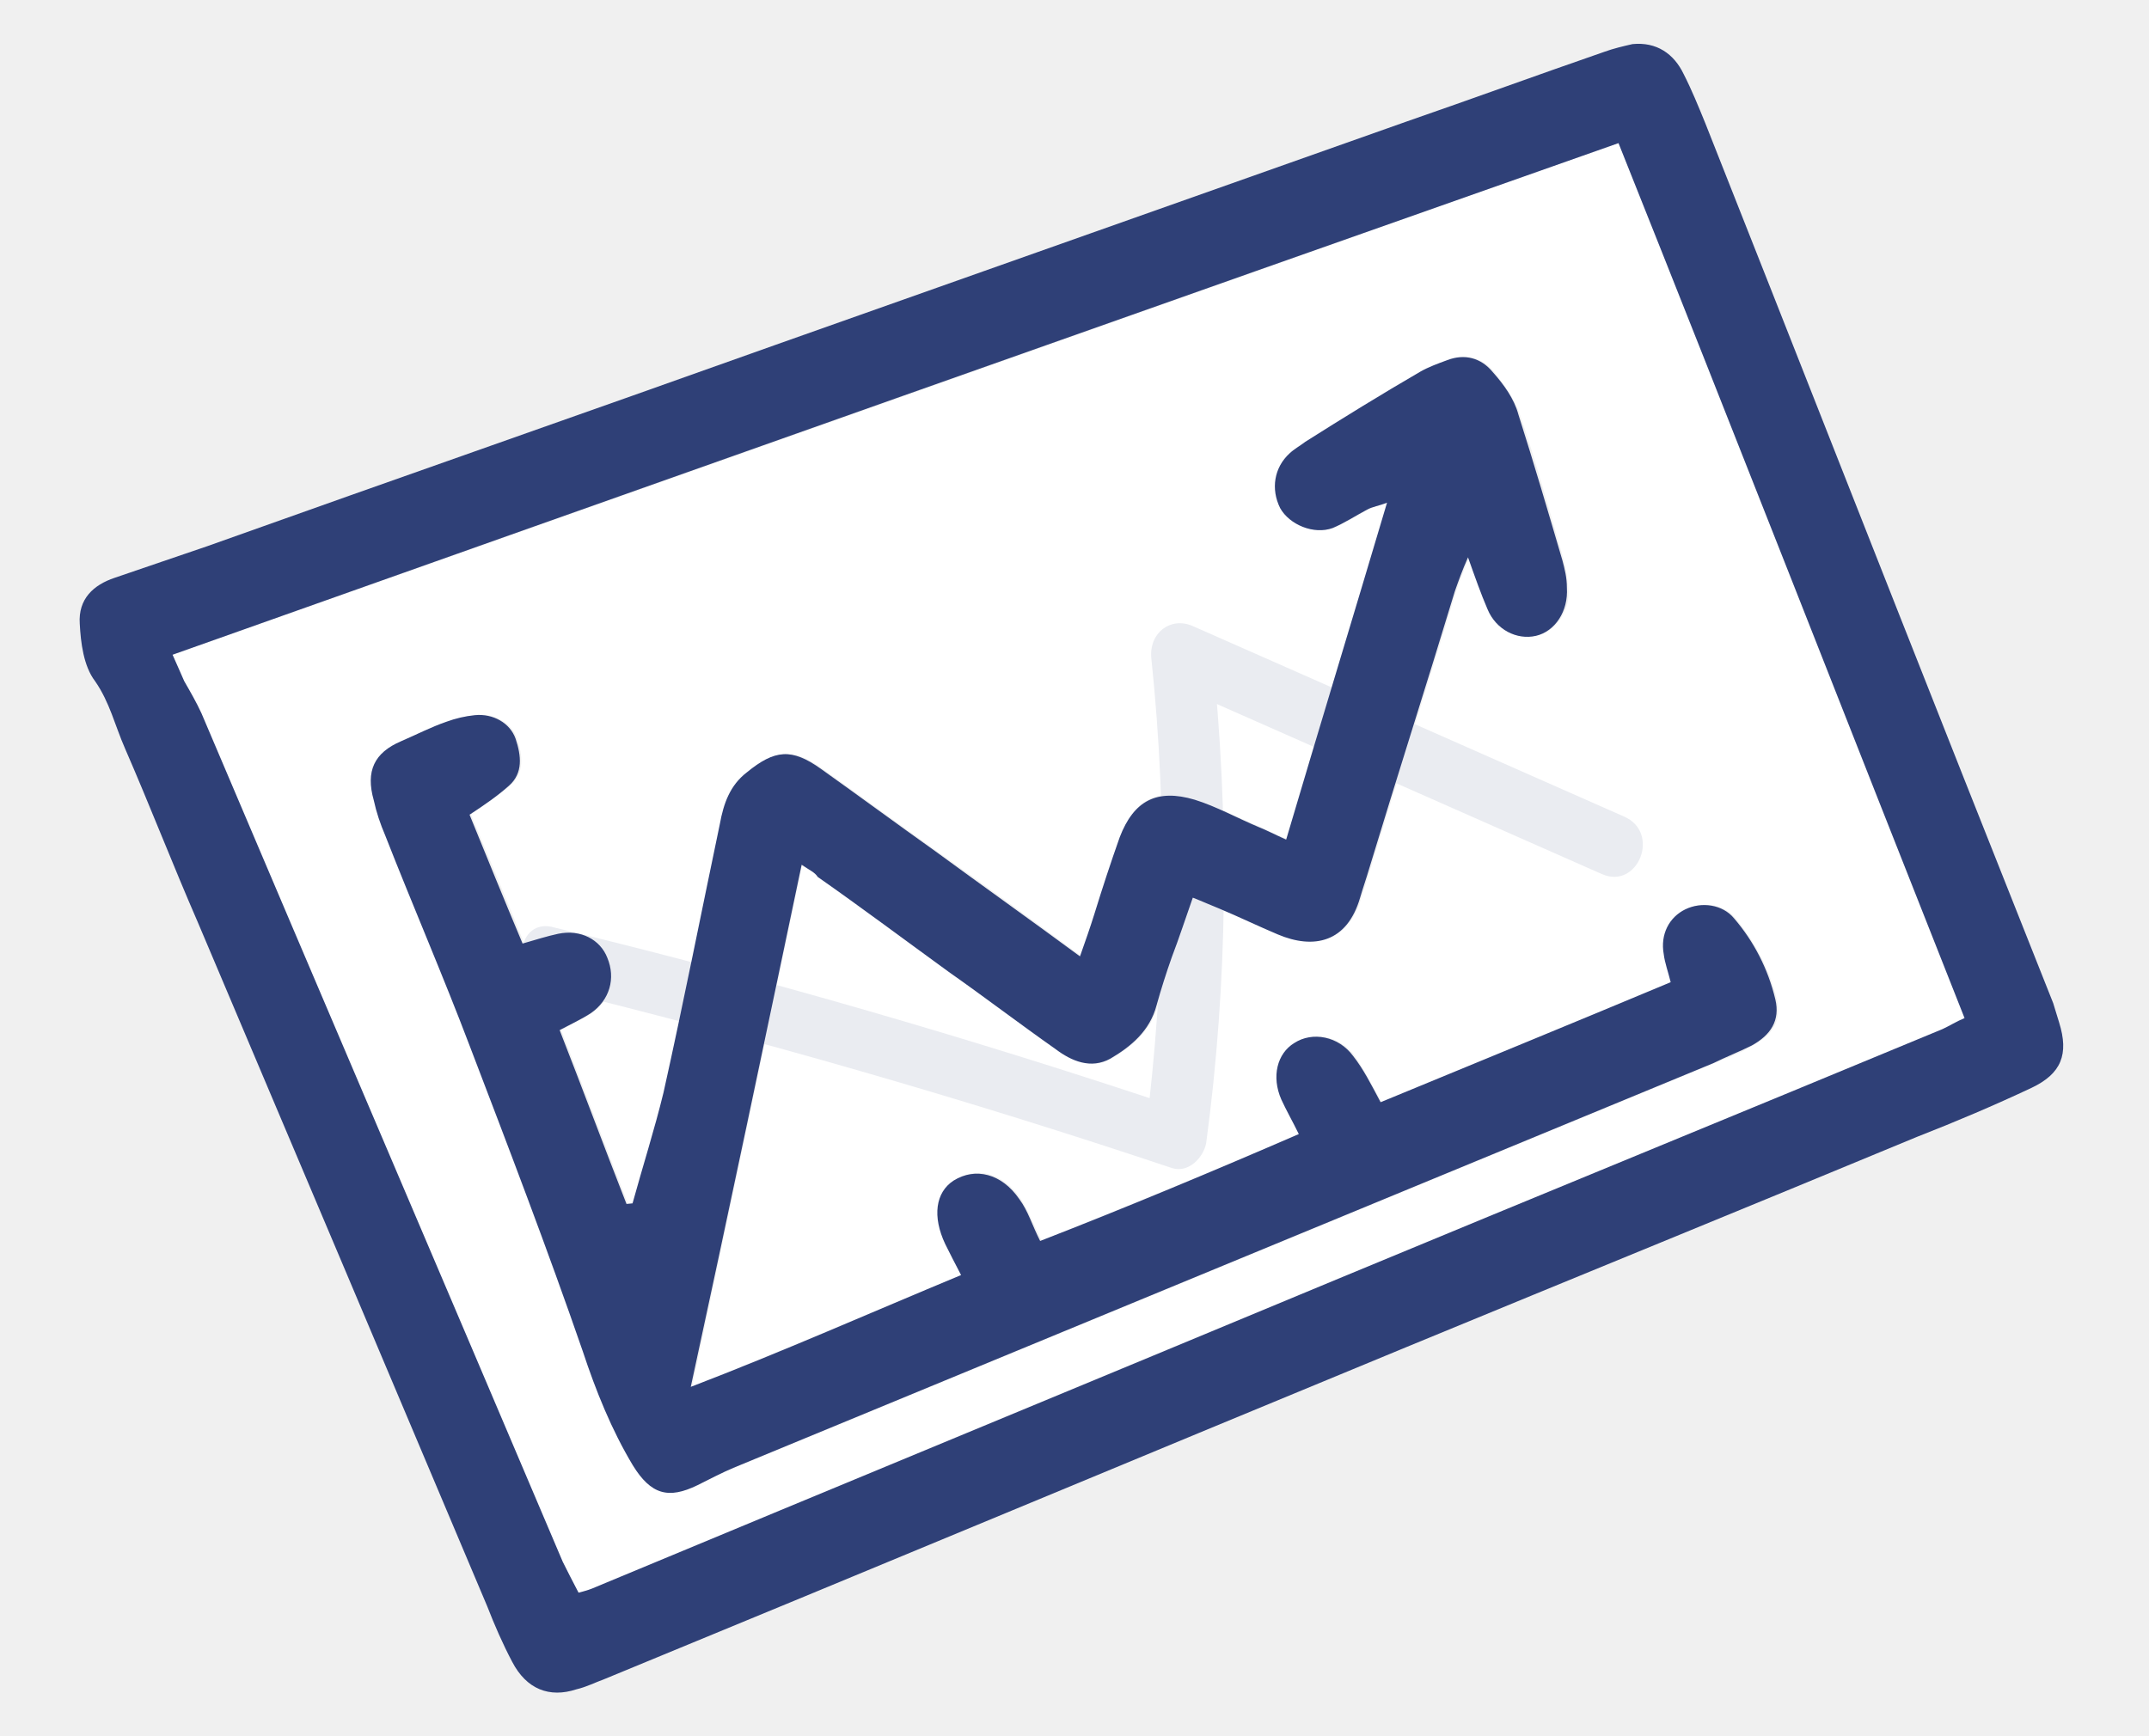
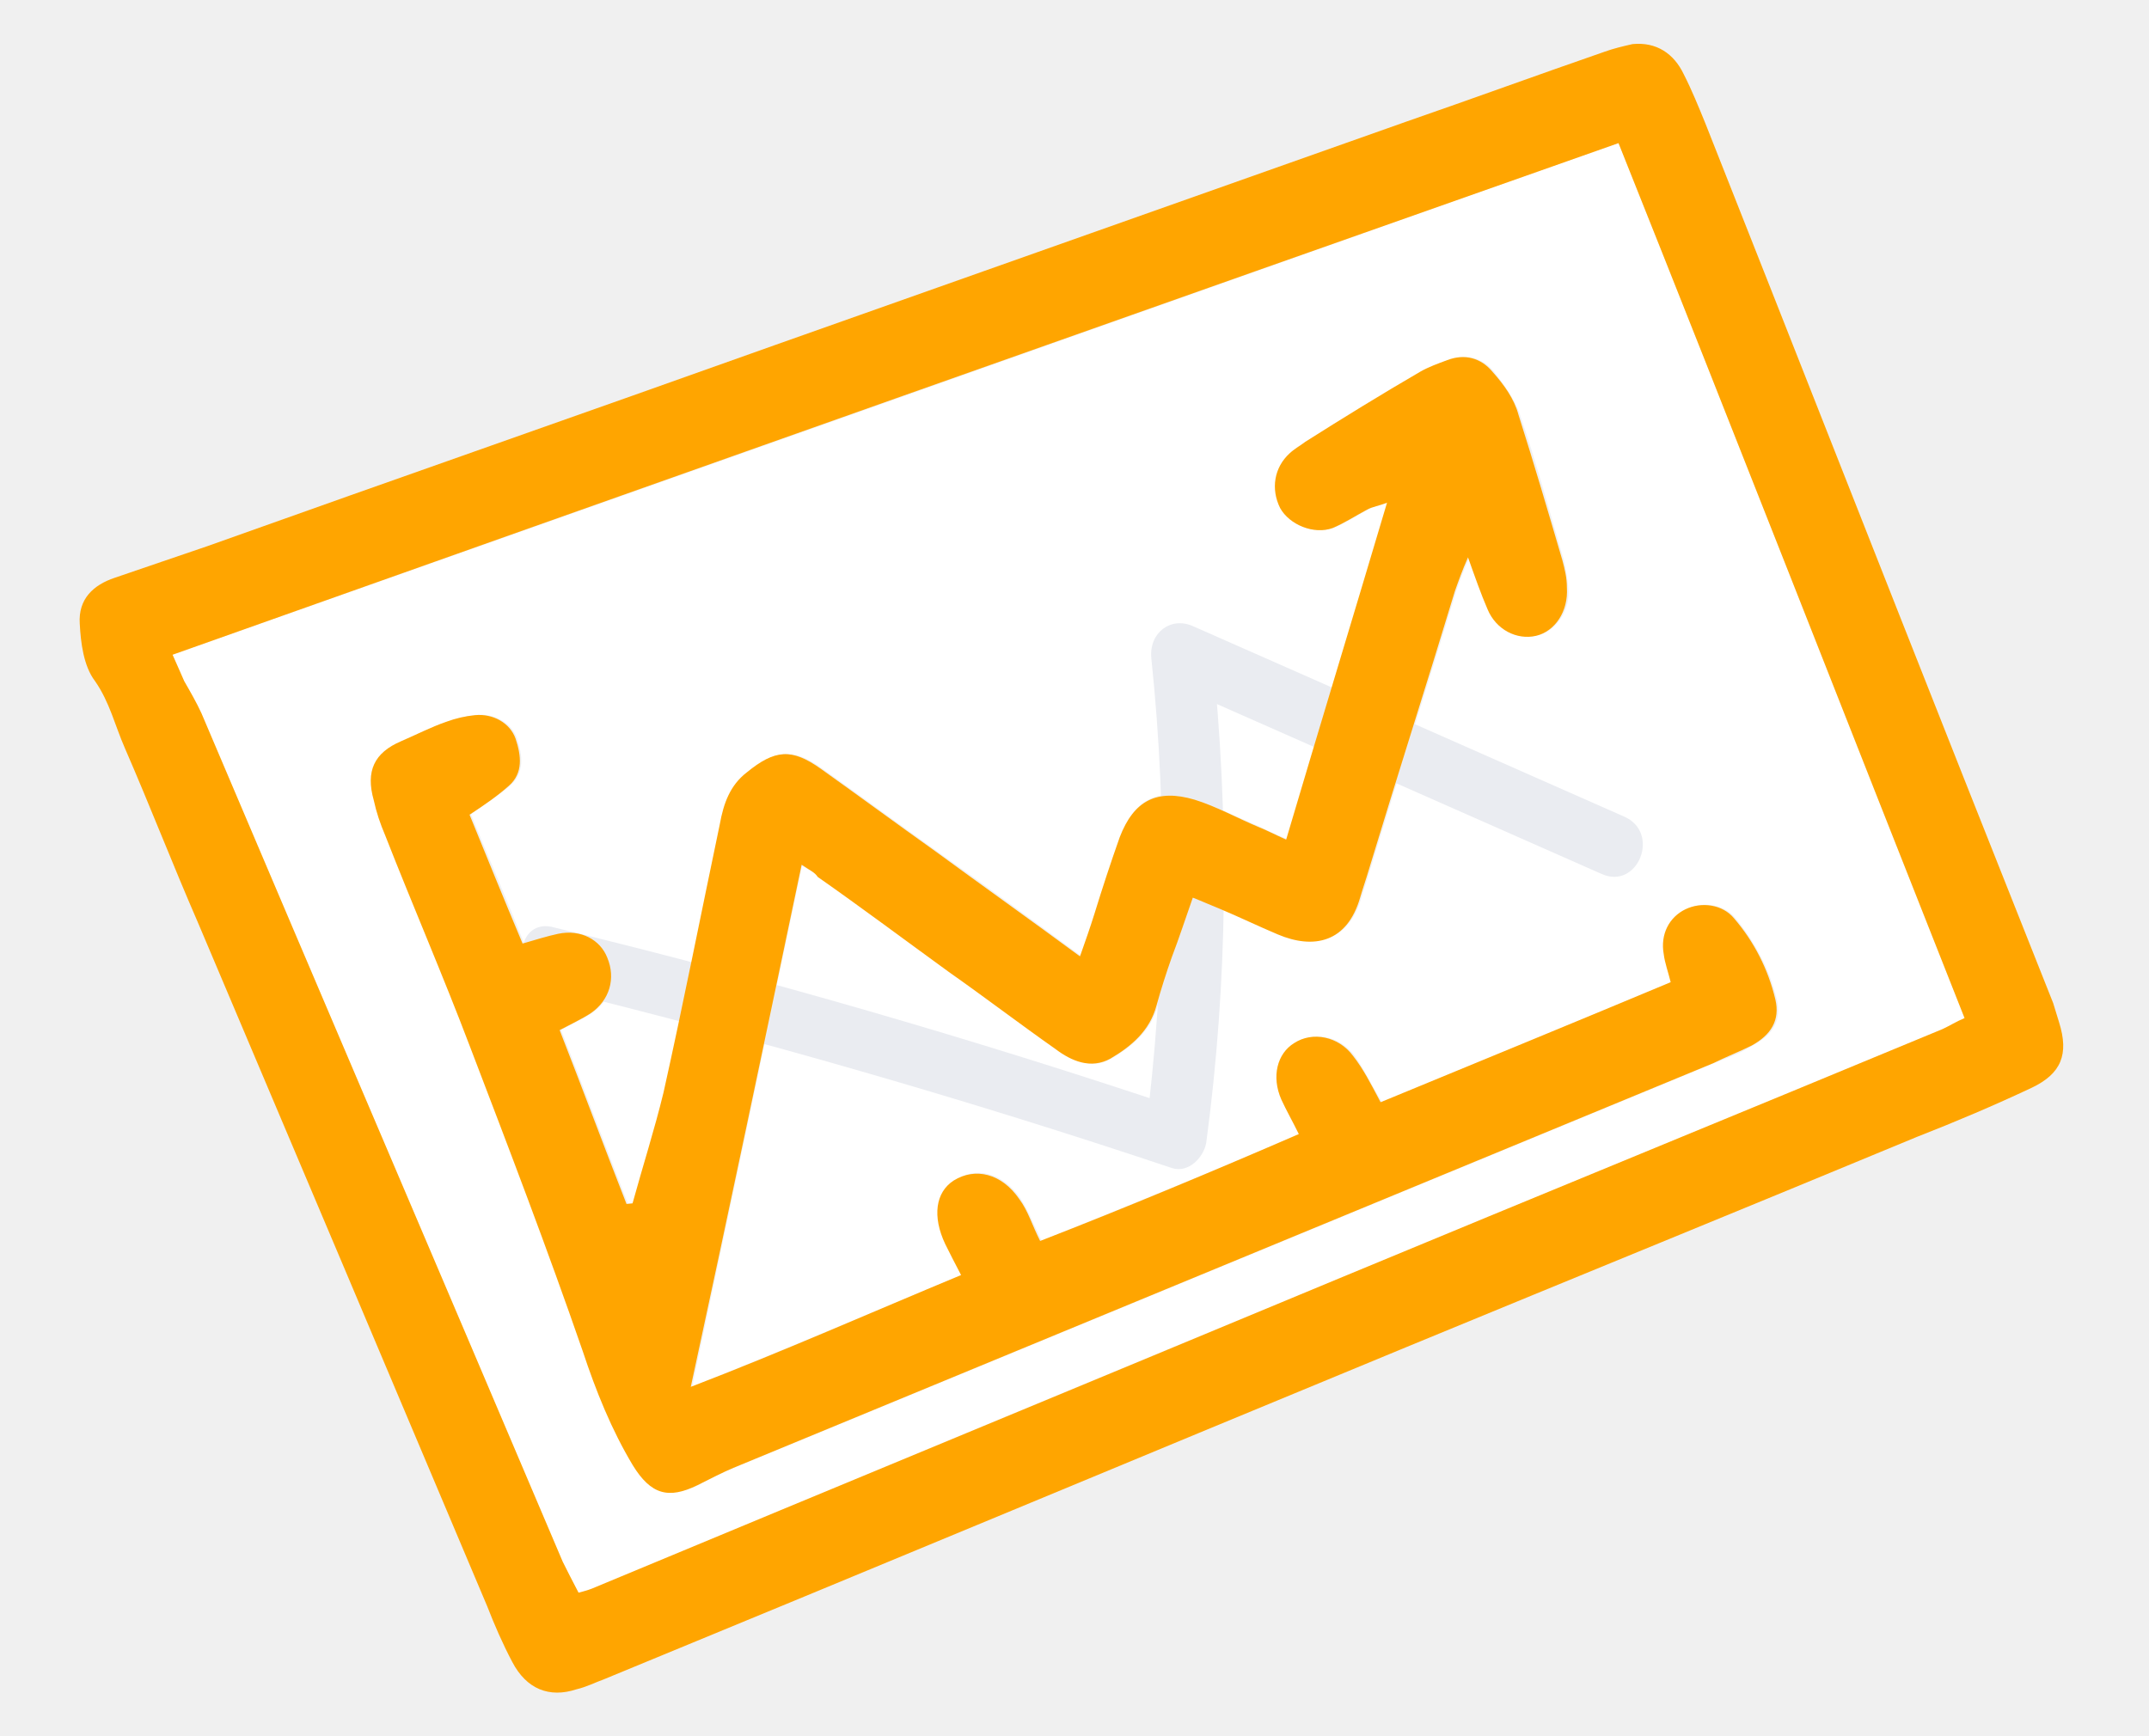
<svg xmlns="http://www.w3.org/2000/svg" aria-hidden="true" width="130" height="105" viewBox="0 0 130 105" fill="none">
  <path d="M34.992 96.398C34.612 95.678 34.322 95.1 34.032 94.522C26.774 77.421 19.434 60.252 12.176 43.151C11.877 42.499 11.433 41.86 11.134 41.207C10.935 40.772 10.728 40.262 10.429 39.609C39.667 29.302 68.686 19.017 97.915 8.635C104.933 26.215 111.815 43.883 118.851 61.612C118.439 61.88 118.027 62.148 117.525 62.273C105.334 67.339 93.135 72.33 80.945 77.396C65.929 83.574 50.995 89.82 35.989 96.073C35.778 96.169 35.486 96.198 34.992 96.398ZM48.516 52.387C48.989 52.644 49.308 52.84 49.553 53.043C52.22 54.979 54.813 56.922 57.471 58.783C59.574 60.32 61.758 61.924 63.933 63.454C64.98 64.185 66.082 64.759 67.254 64.037C68.498 63.308 69.643 62.361 70.052 60.805C70.311 59.87 70.635 58.852 70.968 57.91C71.347 56.735 71.799 55.554 72.243 54.297C72.944 54.607 73.409 54.789 73.874 54.971C75.04 55.462 76.216 56.029 77.382 56.52C79.551 57.368 81.579 57.017 82.367 54.286C82.524 53.74 82.746 53.112 82.903 52.566C84.607 46.94 86.392 41.382 88.096 35.756C88.317 35.127 88.539 34.499 88.889 33.706C89.332 34.952 89.592 35.912 90.072 36.85C90.66 38.081 91.917 38.715 92.996 38.457C94.147 38.193 95.029 36.893 94.87 35.544C94.809 35.019 94.738 34.42 94.603 33.902C93.739 30.955 92.949 28 91.939 25.067C91.605 24.115 90.988 23.266 90.379 22.492C89.689 21.65 88.695 21.369 87.635 21.776C87.068 21.984 86.501 22.191 86.016 22.466C83.664 23.835 81.394 25.271 79.051 26.715C78.703 26.901 78.355 27.087 78.098 27.415C77.164 28.265 76.957 29.65 77.528 30.731C78.016 31.744 79.492 32.357 80.699 31.935C81.403 31.638 82.09 31.192 82.785 30.82C83.06 30.641 83.425 30.605 83.992 30.398C81.927 37.348 79.9 43.992 77.89 50.785C77.188 50.475 76.724 50.293 76.25 50.036C74.929 49.484 73.671 48.85 72.359 48.373C70.052 47.614 68.589 48.365 67.821 50.639C67.258 52.134 66.777 53.698 66.296 55.261C66.018 56.047 65.75 56.907 65.417 57.849C62.423 55.642 59.593 53.571 56.69 51.507C54.35 49.842 52.084 48.169 49.745 46.504C47.971 45.239 46.948 45.339 45.262 46.718C44.254 47.575 43.939 48.668 43.633 49.835C42.497 55.254 41.433 60.665 40.223 66.091C39.748 68.336 38.972 70.535 38.351 72.794C38.205 72.809 38.132 72.816 37.986 72.83C36.613 69.326 35.313 65.816 33.94 62.312C34.636 61.94 35.267 61.651 35.816 61.293C36.979 60.497 37.34 59.172 36.825 57.934C36.328 56.846 35.226 56.272 33.846 56.484C33.124 56.631 32.485 56.845 31.699 57.074C30.642 54.373 29.53 51.83 28.491 49.278C29.37 48.585 30.203 48.124 30.872 47.528C31.742 46.76 31.619 45.711 31.276 44.683C30.942 43.73 29.913 43.15 28.817 43.257C28.233 43.315 27.657 43.447 27.09 43.655C26.167 43.973 25.261 44.441 24.347 44.834C22.737 45.599 22.267 46.631 22.698 48.408C22.932 49.143 23.093 49.885 23.392 50.538C25.072 54.77 26.898 58.987 28.514 63.301C30.861 69.438 33.209 75.575 35.337 81.733C36.139 84.156 37.079 86.489 38.366 88.637C39.463 90.424 40.457 90.705 42.277 89.844C42.973 89.472 43.668 89.101 44.445 88.797C64.18 80.638 83.988 72.472 103.722 64.314C104.5 64.01 105.35 63.699 106.036 63.252C107.29 62.598 107.777 61.717 107.481 60.457C107.051 58.68 106.191 57.021 104.983 55.548C104.292 54.706 103.015 54.528 102.036 55.004C101.049 55.404 100.514 56.518 100.729 57.71C100.799 58.309 101.007 58.82 101.15 59.412C95.234 61.89 89.381 64.285 83.601 66.673C82.966 65.674 82.56 64.729 81.943 63.88C81.062 62.678 79.475 62.379 78.376 63.094C77.351 63.801 76.989 65.126 77.595 66.506C77.894 67.159 78.274 67.88 78.654 68.6C73.451 70.856 68.229 72.962 63.008 75.068C62.519 74.055 62.203 73.252 61.749 72.538C60.679 70.976 59.074 70.528 57.774 71.413C56.675 72.128 56.486 73.663 57.265 75.254C57.554 75.832 57.917 76.403 58.224 77.131C52.728 79.415 47.451 81.678 41.873 83.895C44.109 73.365 46.289 62.992 48.516 52.387Z" fill="white" />
  <path d="M33.142 59.767C45.88 62.896 58.467 66.509 70.915 70.682C71.909 70.981 72.798 70.04 72.966 69.164C74.279 59.424 74.382 49.404 73.319 39.414C72.458 40.041 71.668 40.661 70.818 41.364C79.484 45.181 88.234 49.069 96.9 52.886C99.087 53.858 100.49 50.366 98.23 49.401C89.564 45.584 80.815 41.696 72.148 37.879C70.822 37.298 69.499 38.279 69.648 39.83C70.656 49.434 70.497 59.068 69.295 68.563C69.951 68.034 70.679 67.497 71.346 67.045C58.898 62.872 46.227 59.189 33.572 56.13C31.202 55.409 30.793 59.2 33.142 59.767Z" fill="#EAECF1" />
-   <path d="M98.755 2.668C100.216 2.524 101.263 3.254 101.851 4.484C102.331 5.422 102.746 6.442 103.162 7.462C108.418 20.733 113.592 33.936 118.849 47.207C120.637 51.729 122.416 56.175 124.204 60.696C124.322 61.063 124.447 61.505 124.565 61.873C125.159 63.784 124.707 64.965 122.887 65.826C120.646 66.88 118.324 67.866 115.992 68.777C105.706 73.047 95.411 77.242 85.052 81.519C68.914 88.183 52.785 94.921 36.575 101.592C36.008 101.8 35.45 102.082 34.874 102.214C33.238 102.754 31.844 102.209 30.984 100.551C30.413 99.471 29.907 98.309 29.483 97.214C23.645 83.394 17.807 69.574 11.977 55.829C10.459 52.342 9.077 48.766 7.559 45.279C6.953 43.899 6.639 42.49 5.75 41.214C5.051 40.298 4.884 38.875 4.825 37.744C4.722 36.239 5.656 35.39 6.936 34.961C8.782 34.325 10.701 33.681 12.548 33.045C23.965 28.967 35.464 24.956 46.881 20.878C59.651 16.364 72.348 11.857 85.118 7.343C89.094 5.967 93.061 4.516 97.037 3.14C97.604 2.933 98.18 2.8 98.755 2.668ZM34.999 96.368C35.502 96.243 35.785 96.139 35.995 96.043C51 89.794 65.94 83.627 80.944 77.377C93.132 72.314 105.329 67.326 117.517 62.263C117.937 62.07 118.349 61.803 118.843 61.602C111.798 43.81 104.927 26.228 97.909 8.66C68.676 18.961 39.663 29.241 10.439 39.616C10.738 40.269 10.945 40.779 11.144 41.214C11.516 41.859 11.887 42.504 12.186 43.157C19.443 60.246 26.782 77.403 34.04 94.493C34.329 95.071 34.619 95.648 34.999 96.368Z" fill="#2F4077" />
-   <path d="M48.494 52.322C46.267 62.928 44.087 73.301 41.787 83.915C47.374 81.772 52.642 79.434 58.138 77.15C57.758 76.429 57.468 75.851 57.179 75.273C56.392 73.607 56.589 72.147 57.688 71.432C58.997 70.621 60.593 70.995 61.663 72.557C62.19 73.263 62.442 74.148 62.922 75.087C68.152 73.056 73.365 70.875 78.569 68.619C78.18 67.823 77.808 67.177 77.51 66.525C76.904 65.144 77.257 63.744 78.291 63.112C79.389 62.397 80.977 62.696 81.857 63.898C82.466 64.672 82.945 65.611 83.516 66.692C89.296 64.303 95.148 61.908 101.065 59.43C100.922 58.837 100.705 58.252 100.644 57.728C100.429 56.536 100.972 55.497 101.951 55.021C102.93 54.546 104.207 54.723 104.898 55.565C106.097 56.963 106.957 58.623 107.397 60.475C107.692 61.734 107.132 62.624 105.951 63.27C105.183 63.649 104.406 63.953 103.637 64.332C83.902 72.491 64.094 80.658 44.359 88.817C43.655 89.114 42.959 89.485 42.191 89.864C40.444 90.719 39.377 90.444 38.279 88.657C36.992 86.509 36.053 84.176 35.251 81.753C33.122 75.594 30.774 69.456 28.427 63.319C26.82 59.079 24.994 54.862 23.305 50.555C22.997 49.827 22.772 49.167 22.611 48.425C22.107 46.655 22.641 45.541 24.26 44.851C25.175 44.457 26.08 43.989 27.004 43.671C27.571 43.463 28.146 43.331 28.731 43.273C29.827 43.166 30.856 43.747 31.19 44.699C31.532 45.727 31.656 46.776 30.785 47.544C30.116 48.141 29.365 48.67 28.404 49.295C29.443 51.846 30.482 54.398 31.612 57.092C32.398 56.862 33.111 56.641 33.76 56.501C35.13 56.215 36.314 56.856 36.739 57.952C37.254 59.19 36.892 60.514 35.73 61.311C35.18 61.668 34.549 61.958 33.854 62.33C35.227 65.834 36.526 69.345 37.899 72.849C38.045 72.835 38.118 72.827 38.264 72.813C38.886 70.553 39.589 68.361 40.137 66.109C41.347 60.682 42.41 55.271 43.547 49.852C43.771 48.617 44.159 47.517 45.176 46.735C46.862 45.356 47.885 45.255 49.659 46.521C51.998 48.186 54.264 49.858 56.604 51.523C59.434 53.595 62.337 55.66 65.332 57.867C65.664 56.925 65.941 56.139 66.21 55.279C66.691 53.715 67.181 52.226 67.736 50.655C68.585 48.449 69.976 47.706 72.273 48.389C73.577 48.792 74.843 49.501 76.164 50.053C76.629 50.235 77.103 50.492 77.804 50.802C79.814 44.008 81.842 37.364 83.907 30.413C83.413 30.613 83.048 30.649 82.7 30.835C82.005 31.207 81.318 31.654 80.614 31.95C79.48 32.365 78.004 31.752 77.442 30.746C76.863 29.59 77.078 28.28 78.013 27.43C78.279 27.176 78.626 26.991 78.965 26.73C81.235 25.293 83.579 23.849 85.931 22.481C86.416 22.206 86.982 21.998 87.549 21.791C88.61 21.383 89.604 21.664 90.294 22.506C90.976 23.273 91.593 24.122 91.853 25.082C92.79 28.023 93.654 30.97 94.518 33.918C94.653 34.435 94.788 34.953 94.785 35.559C94.88 36.991 94.062 38.208 92.91 38.473C91.759 38.738 90.502 38.104 89.987 36.866C89.58 35.92 89.246 34.967 88.804 33.722C88.454 34.515 88.232 35.143 88.01 35.771C86.307 41.398 84.522 46.956 82.818 52.583C82.66 53.129 82.439 53.757 82.281 54.303C81.494 57.035 79.474 57.461 77.296 56.538C76.13 56.046 74.955 55.479 73.788 54.988C73.323 54.806 72.777 54.557 72.157 54.314C71.713 55.571 71.334 56.745 70.882 57.927C70.549 58.87 70.225 59.887 69.966 60.823C69.558 62.379 68.412 63.326 67.168 64.055C65.987 64.702 64.821 64.21 63.847 63.472C61.672 61.942 59.561 60.33 57.385 58.801C54.719 56.864 52.125 54.921 49.467 53.06C49.286 52.774 48.976 52.653 48.494 52.322Z" fill="#2F4077" />
+   <path d="M98.755 2.668C100.216 2.524 101.263 3.254 101.851 4.484C102.331 5.422 102.746 6.442 103.162 7.462C108.418 20.733 113.592 33.936 118.849 47.207C120.637 51.729 122.416 56.175 124.204 60.696C124.322 61.063 124.447 61.505 124.565 61.873C125.159 63.784 124.707 64.965 122.887 65.826C120.646 66.88 118.324 67.866 115.992 68.777C105.706 73.047 95.411 77.242 85.052 81.519C68.914 88.183 52.785 94.921 36.575 101.592C36.008 101.8 35.45 102.082 34.874 102.214C33.238 102.754 31.844 102.209 30.984 100.551C30.413 99.471 29.907 98.309 29.483 97.214C23.645 83.394 17.807 69.574 11.977 55.829C10.459 52.342 9.077 48.766 7.559 45.279C6.953 43.899 6.639 42.49 5.75 41.214C5.051 40.298 4.884 38.875 4.825 37.744C4.722 36.239 5.656 35.39 6.936 34.961C8.782 34.325 10.701 33.681 12.548 33.045C23.965 28.967 35.464 24.956 46.881 20.878C59.651 16.364 72.348 11.857 85.118 7.343C89.094 5.967 93.061 4.516 97.037 3.14C97.604 2.933 98.18 2.8 98.755 2.668ZM34.999 96.368C35.502 96.243 35.785 96.139 35.995 96.043C51 89.794 65.94 83.627 80.944 77.377C93.132 72.314 105.329 67.326 117.517 62.263C117.937 62.07 118.349 61.803 118.843 61.602C111.798 43.81 104.927 26.228 97.909 8.66C68.676 18.961 39.663 29.241 10.439 39.616C10.738 40.269 10.945 40.779 11.144 41.214C11.516 41.859 11.887 42.504 12.186 43.157C19.443 60.246 26.782 77.403 34.04 94.493C34.329 95.071 34.619 95.648 34.999 96.368Z" fill="orange" />
+   <path d="M48.494 52.322C46.267 62.928 44.087 73.301 41.787 83.915C47.374 81.772 52.642 79.434 58.138 77.15C57.758 76.429 57.468 75.851 57.179 75.273C56.392 73.607 56.589 72.147 57.688 71.432C58.997 70.621 60.593 70.995 61.663 72.557C62.19 73.263 62.442 74.148 62.922 75.087C68.152 73.056 73.365 70.875 78.569 68.619C78.18 67.823 77.808 67.177 77.51 66.525C76.904 65.144 77.257 63.744 78.291 63.112C79.389 62.397 80.977 62.696 81.857 63.898C82.466 64.672 82.945 65.611 83.516 66.692C89.296 64.303 95.148 61.908 101.065 59.43C100.922 58.837 100.705 58.252 100.644 57.728C100.429 56.536 100.972 55.497 101.951 55.021C102.93 54.546 104.207 54.723 104.898 55.565C106.097 56.963 106.957 58.623 107.397 60.475C107.692 61.734 107.132 62.624 105.951 63.27C105.183 63.649 104.406 63.953 103.637 64.332C83.902 72.491 64.094 80.658 44.359 88.817C43.655 89.114 42.959 89.485 42.191 89.864C40.444 90.719 39.377 90.444 38.279 88.657C36.992 86.509 36.053 84.176 35.251 81.753C33.122 75.594 30.774 69.456 28.427 63.319C26.82 59.079 24.994 54.862 23.305 50.555C22.997 49.827 22.772 49.167 22.611 48.425C22.107 46.655 22.641 45.541 24.26 44.851C25.175 44.457 26.08 43.989 27.004 43.671C27.571 43.463 28.146 43.331 28.731 43.273C29.827 43.166 30.856 43.747 31.19 44.699C31.532 45.727 31.656 46.776 30.785 47.544C30.116 48.141 29.365 48.67 28.404 49.295C29.443 51.846 30.482 54.398 31.612 57.092C32.398 56.862 33.111 56.641 33.76 56.501C35.13 56.215 36.314 56.856 36.739 57.952C37.254 59.19 36.892 60.514 35.73 61.311C35.18 61.668 34.549 61.958 33.854 62.33C35.227 65.834 36.526 69.345 37.899 72.849C38.045 72.835 38.118 72.827 38.264 72.813C38.886 70.553 39.589 68.361 40.137 66.109C41.347 60.682 42.41 55.271 43.547 49.852C43.771 48.617 44.159 47.517 45.176 46.735C46.862 45.356 47.885 45.255 49.659 46.521C51.998 48.186 54.264 49.858 56.604 51.523C59.434 53.595 62.337 55.66 65.332 57.867C65.664 56.925 65.941 56.139 66.21 55.279C66.691 53.715 67.181 52.226 67.736 50.655C68.585 48.449 69.976 47.706 72.273 48.389C73.577 48.792 74.843 49.501 76.164 50.053C76.629 50.235 77.103 50.492 77.804 50.802C79.814 44.008 81.842 37.364 83.907 30.413C83.413 30.613 83.048 30.649 82.7 30.835C82.005 31.207 81.318 31.654 80.614 31.95C79.48 32.365 78.004 31.752 77.442 30.746C76.863 29.59 77.078 28.28 78.013 27.43C78.279 27.176 78.626 26.991 78.965 26.73C81.235 25.293 83.579 23.849 85.931 22.481C86.416 22.206 86.982 21.998 87.549 21.791C88.61 21.383 89.604 21.664 90.294 22.506C90.976 23.273 91.593 24.122 91.853 25.082C92.79 28.023 93.654 30.97 94.518 33.918C94.653 34.435 94.788 34.953 94.785 35.559C94.88 36.991 94.062 38.208 92.91 38.473C91.759 38.738 90.502 38.104 89.987 36.866C89.58 35.92 89.246 34.967 88.804 33.722C88.454 34.515 88.232 35.143 88.01 35.771C86.307 41.398 84.522 46.956 82.818 52.583C82.66 53.129 82.439 53.757 82.281 54.303C81.494 57.035 79.474 57.461 77.296 56.538C76.13 56.046 74.955 55.479 73.788 54.988C73.323 54.806 72.777 54.557 72.157 54.314C71.713 55.571 71.334 56.745 70.882 57.927C70.549 58.87 70.225 59.887 69.966 60.823C69.558 62.379 68.412 63.326 67.168 64.055C65.987 64.702 64.821 64.21 63.847 63.472C61.672 61.942 59.561 60.33 57.385 58.801C54.719 56.864 52.125 54.921 49.467 53.06C49.286 52.774 48.976 52.653 48.494 52.322Z" fill="orange" />
</svg>
